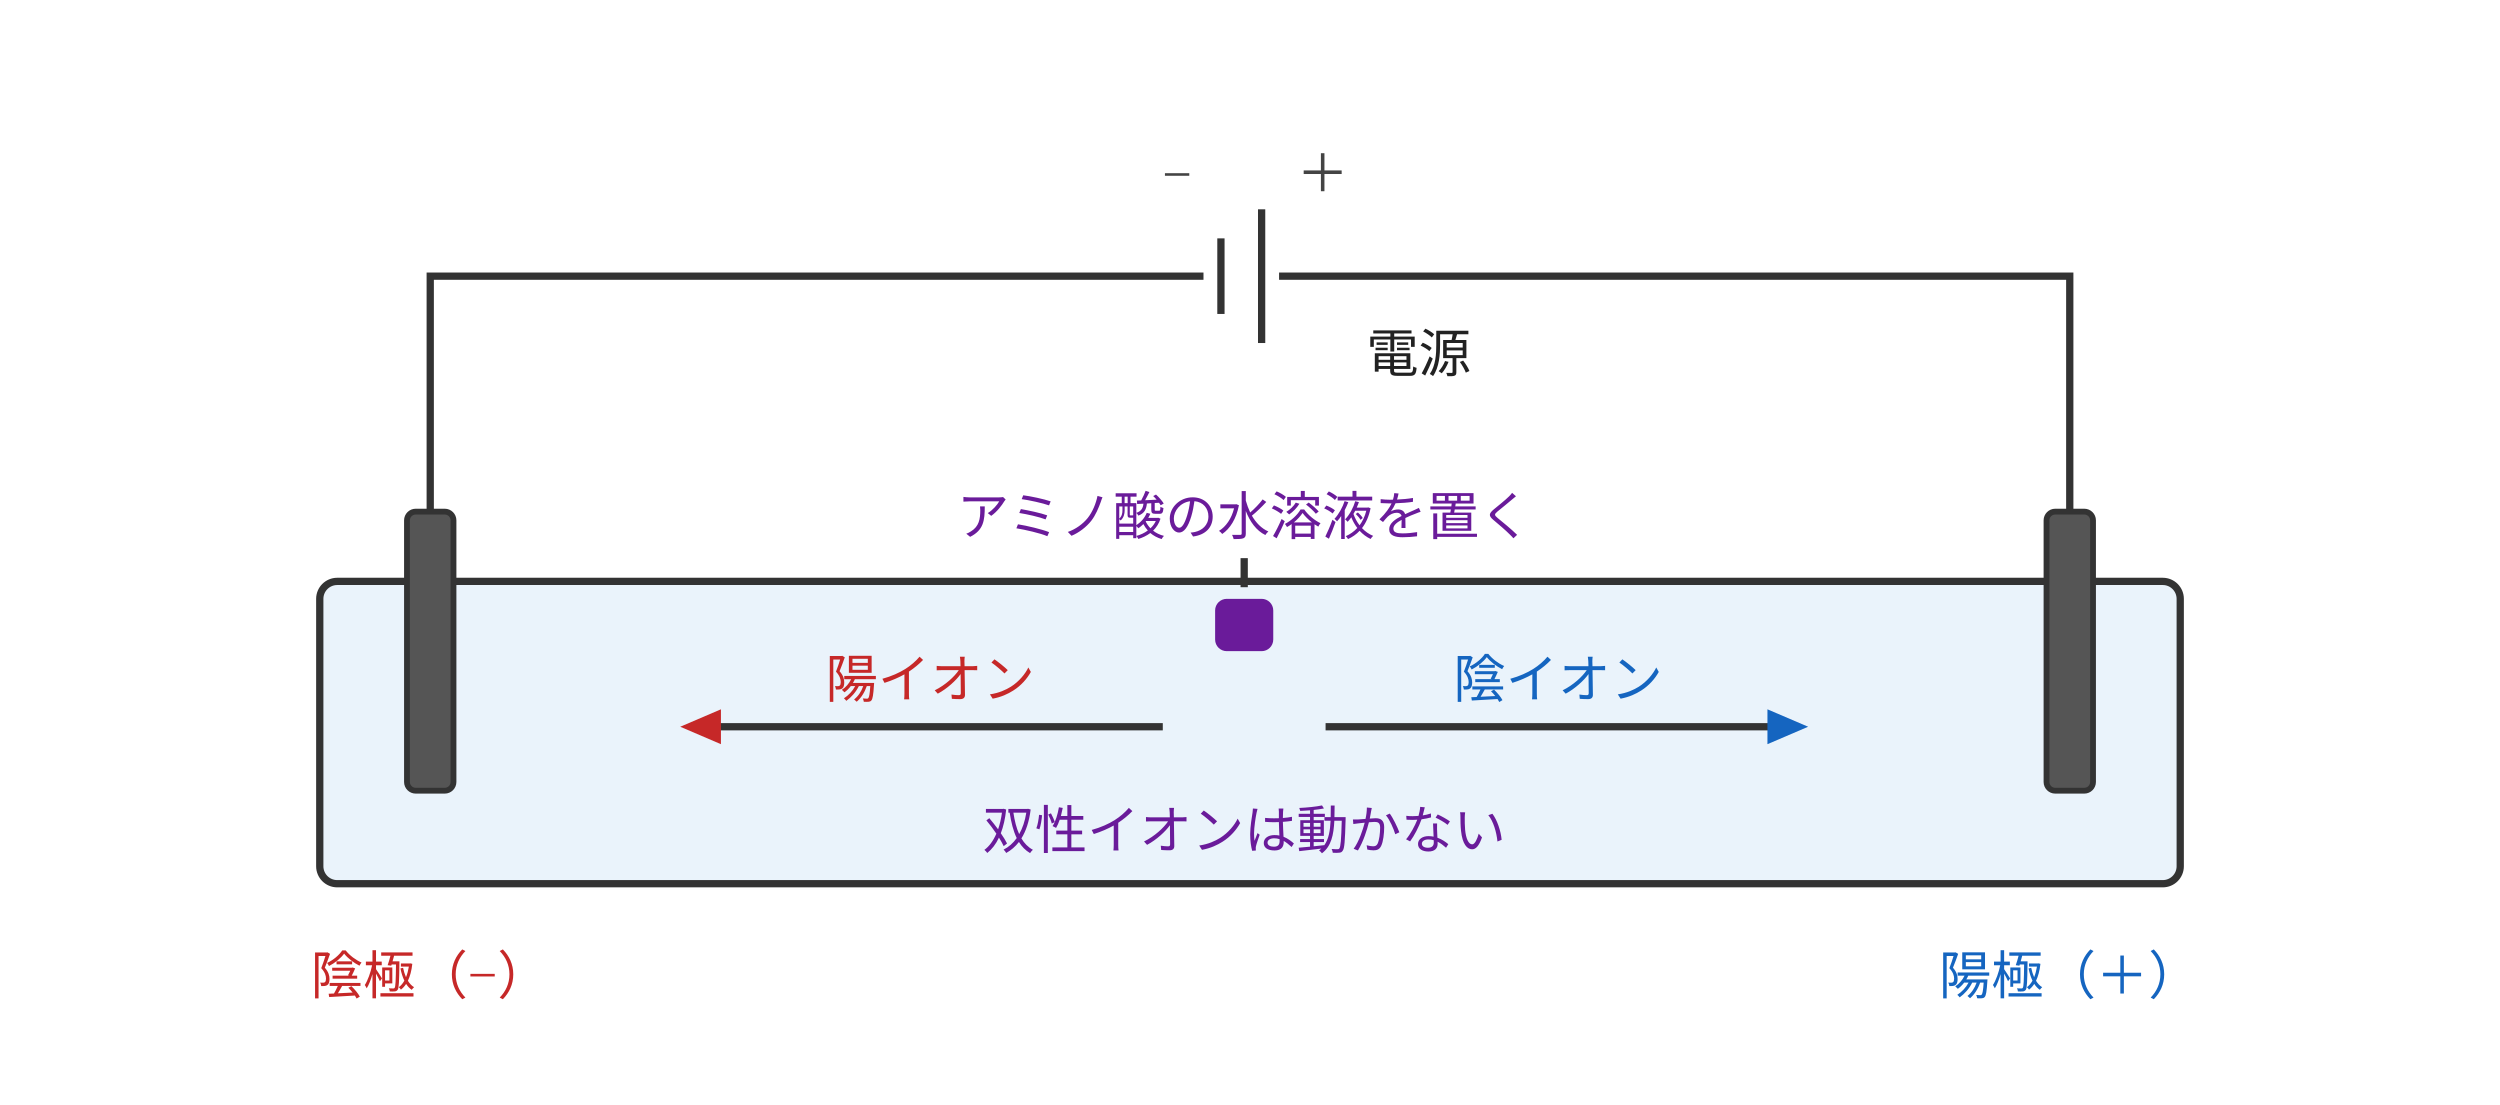
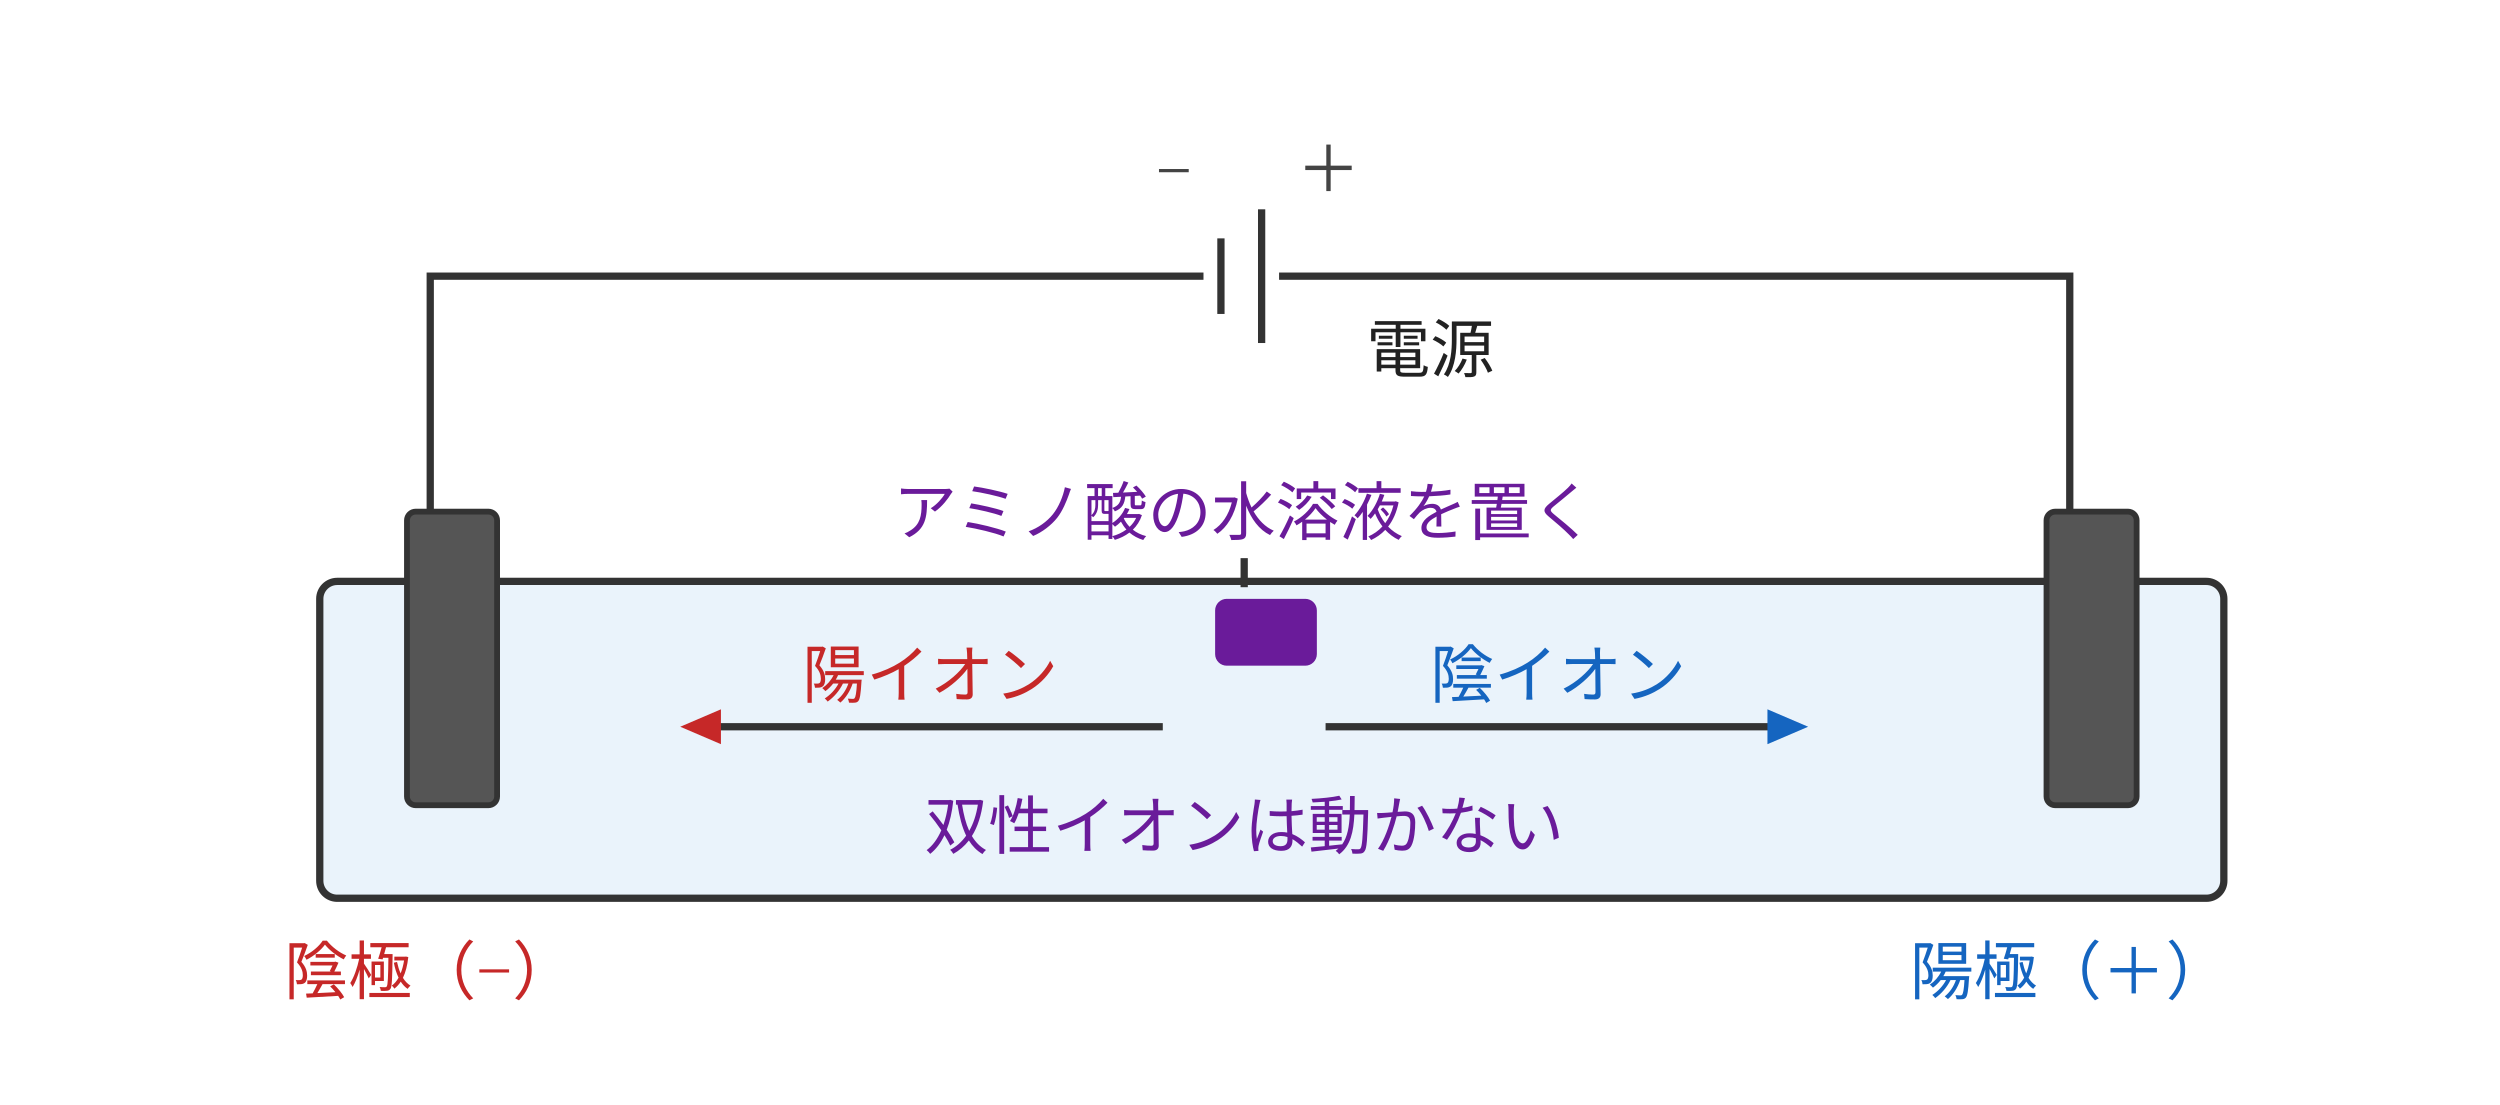
<svg xmlns="http://www.w3.org/2000/svg" width="668.889" height="295.556" viewBox="0 0 860 380" role="img">
  <style>
    .vessel { fill: #eaf3fb; stroke: #333; stroke-width: 2.5; }
    .rod { fill: #555; stroke: #333; stroke-width: 2; }
    .wire { stroke: #333; stroke-width: 2.5; fill: none; }
-     .lab { font-size: 18px; fill: #222; }
-     .small { font-size: 18px; fill: #444; }
+     .lab { font-size: 22px; fill: #222; }
+     .small { font-size: 22px; fill: #444; }
    .red { fill: #c62828; }
    .blue { fill: #1565c0; }
    .purple { fill: #6a1b9a; }
  </style>
  <path class="wire" d="M 148 176 L 148 95 L 414 95 M 712 176 L 712 95 L 440 95" />
  <path class="wire" d="M 420 82 L 420 108" stroke-width="3" />
  <path class="wire" d="M 434 72 L 434 118" stroke-width="3" />
  <text class="small" x="410" y="66" text-anchor="end">−</text>
  <text class="small" x="446" y="66">＋</text>
  <text class="lab" x="470" y="128">電源</text>
-   <rect class="vessel" x="110" y="200" width="640" height="104" rx="6" />
-   <rect class="rod" x="140" y="176" width="16" height="96" rx="3" />
-   <rect class="rod" x="704" y="176" width="16" height="96" rx="3" />
+   <rect class="vessel" x="110" y="200" width="655" height="109" rx="6" />
+   <rect class="rod" x="140" y="176" width="31" height="101" rx="3" />
+   <rect class="rod" x="704" y="176" width="31" height="101" rx="3" />
  <text class="lab red" x="148" y="342" text-anchor="middle">陰極（−）</text>
  <text class="lab blue" x="712" y="342" text-anchor="middle">陽極（＋）</text>
-   <rect x="418" y="206" width="20" height="18" rx="4" fill="#6a1b9a" />
+   <rect x="418" y="206" width="35" height="23" rx="4" fill="#6a1b9a" />
  <path class="wire" d="M 428 202 L 428 192" stroke="#6a1b9a" stroke-width="1.5" />
  <text class="lab purple" x="428" y="184" text-anchor="middle">アミノ酸の水溶液を置く</text>
  <path class="wire" d="M 400 250 L 244 250" stroke="#c62828" />
  <polygon points="234,250 248,244 248,256" fill="#c62828" />
  <text class="lab red" x="320" y="240" text-anchor="middle">陽イオン</text>
  <path class="wire" d="M 456 250 L 612 250" stroke="#1565c0" />
  <polygon points="622,250 608,244 608,256" fill="#1565c0" />
  <text class="lab blue" x="536" y="240" text-anchor="middle">陰イオン</text>
  <text class="small purple" x="428" y="292" text-anchor="middle">双性イオンは動かない</text>
</svg>
